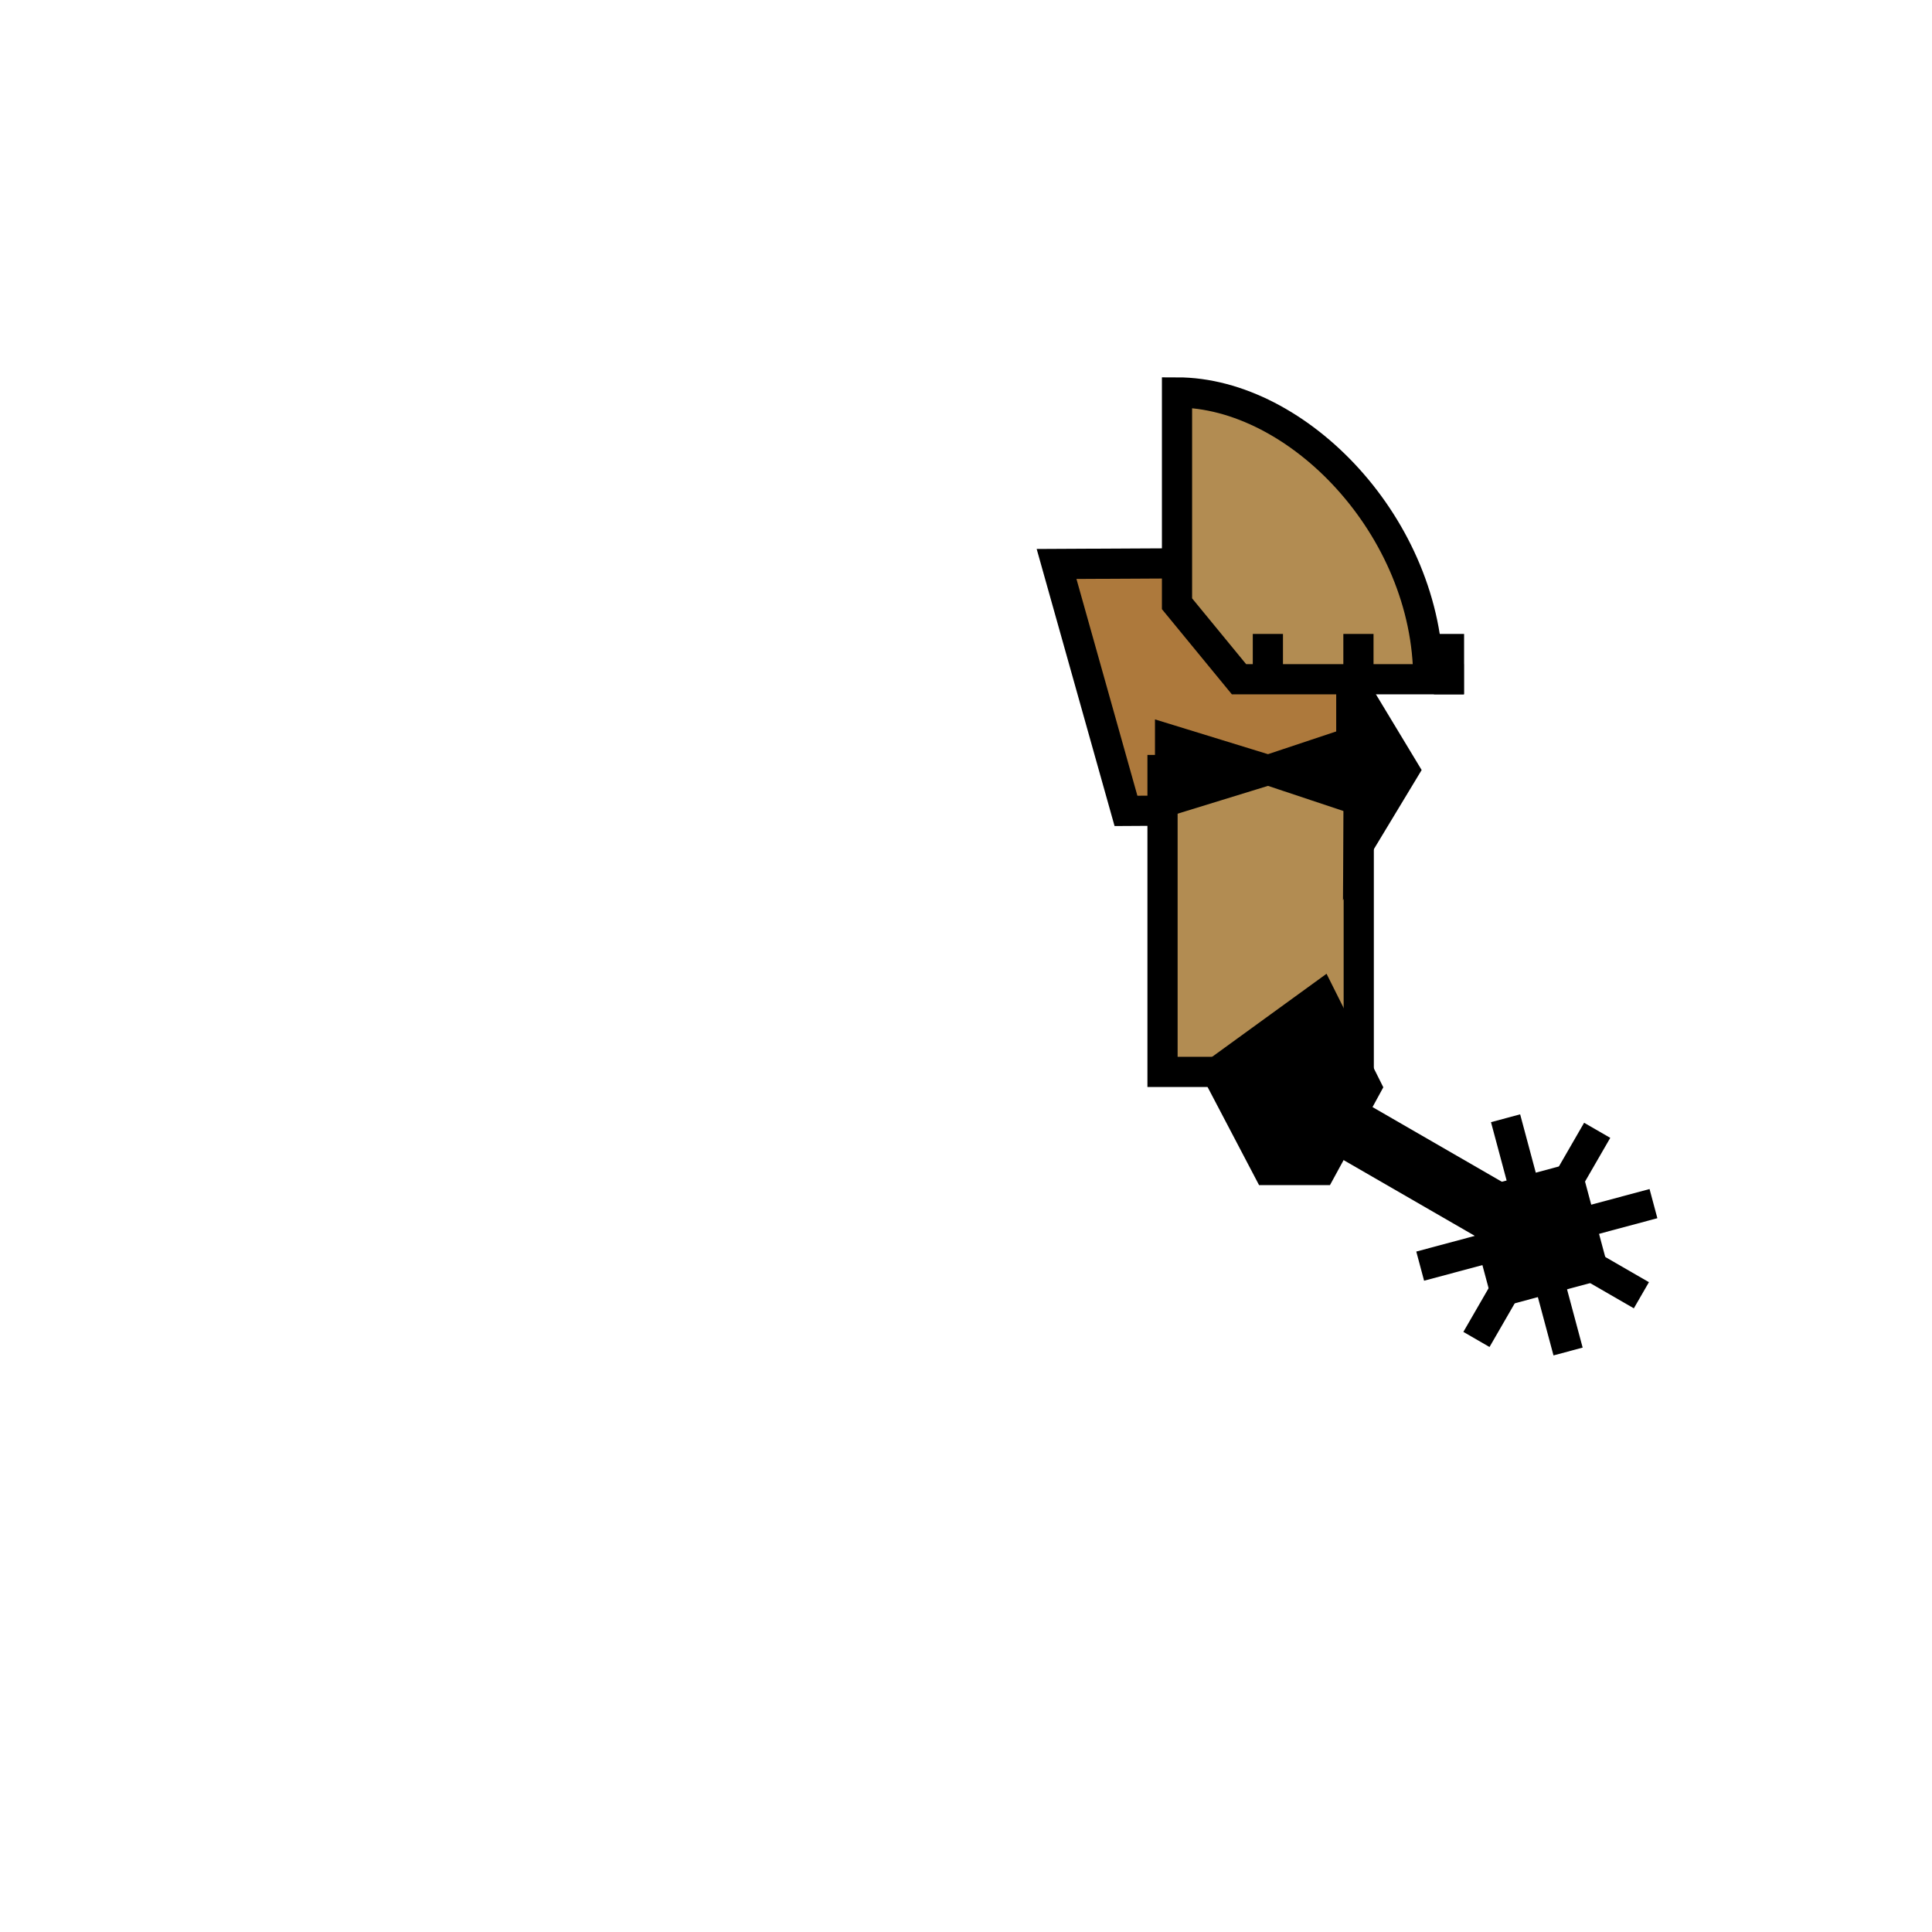
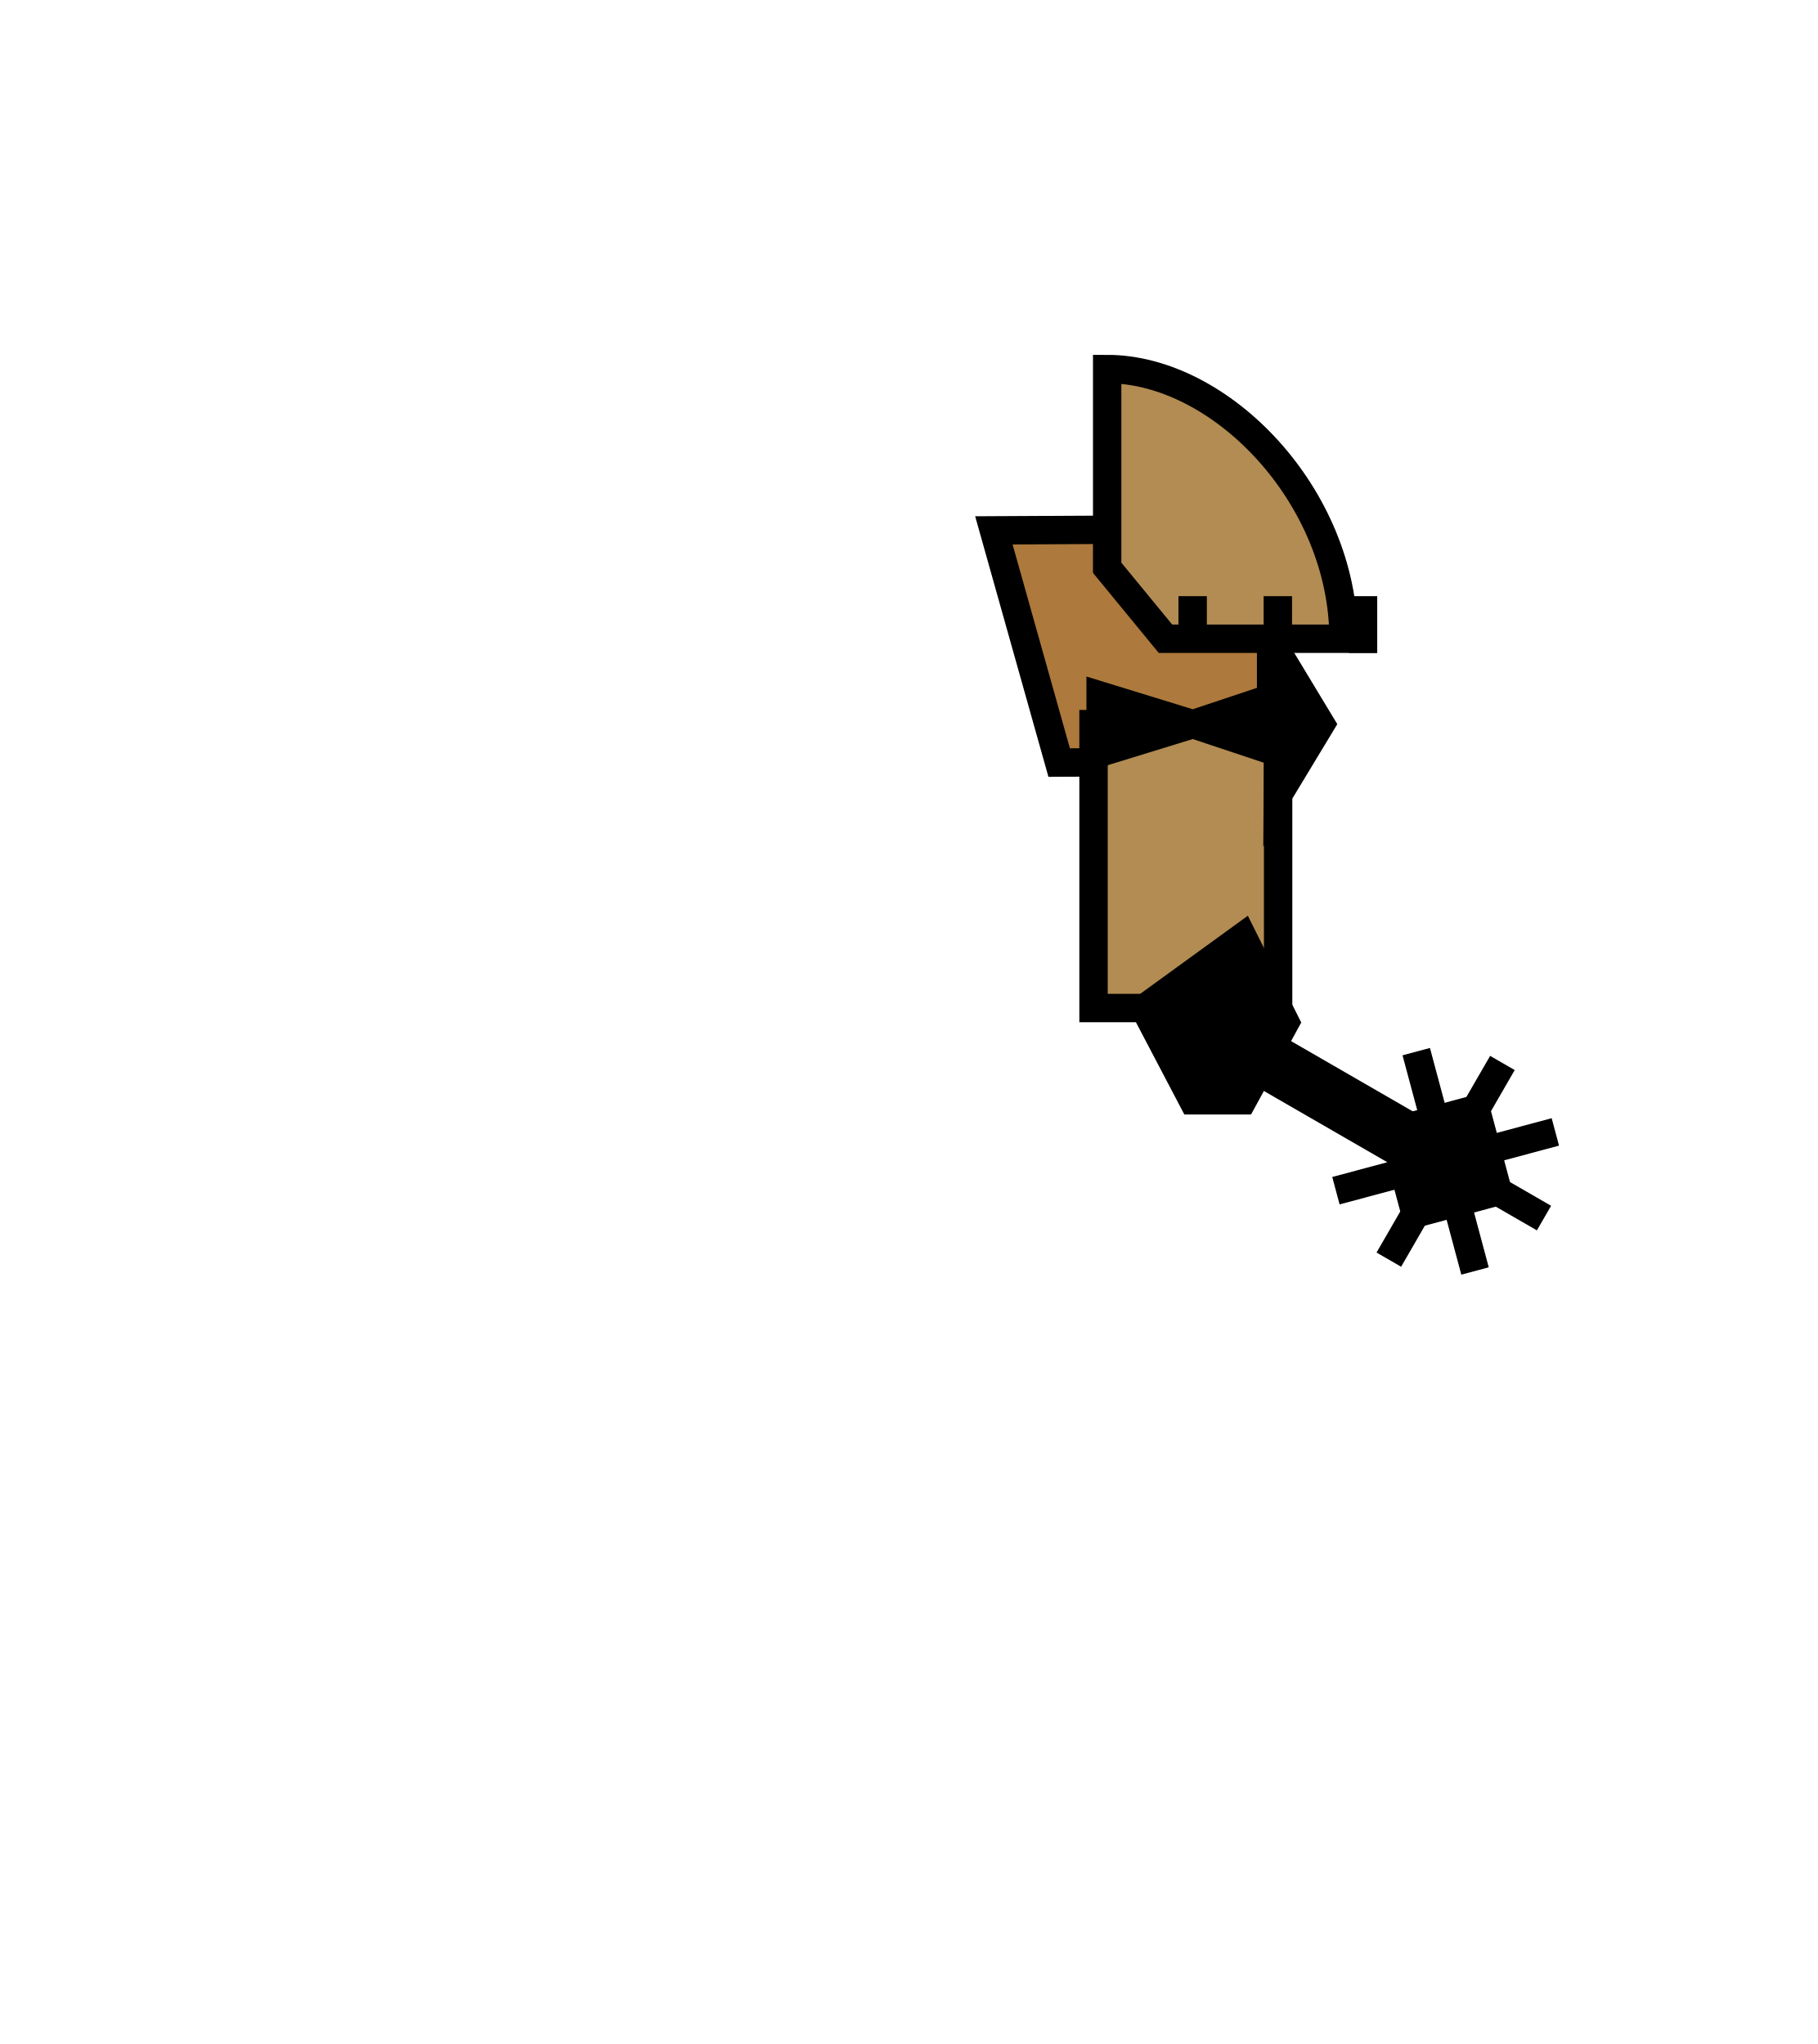
- <svg xmlns="http://www.w3.org/2000/svg" width="128" height="128" viewBox="0 0 128 128" fill="none">
+ <svg xmlns="http://www.w3.org/2000/svg" width="128" height="144" viewBox="0 0 128 144" fill="none">
  <path d="M101.582 80.65L81.664 69.15L80.664 70.882L100.582 82.382L101.582 80.65Z" fill="#B28C52" stroke="black" stroke-width="2" />
  <path d="M70 37.364L89.527 37.262L89.527 53.635L74.599 53.723L70 37.364Z" fill="#AD793C" stroke="black" stroke-width="2" />
  <path d="M77.02 51.016L90.02 51.016L90.02 71.016L77.02 71.016L77.02 51.016Z" fill="#B28C52" stroke="black" stroke-width="2" />
  <path d="M77.52 53.016L77.52 49.016L84.02 51.016L90.02 49.016L90 46.016L93.02 51.016L90 56.016L90.02 53.016L84.02 51.016L77.52 53.016Z" fill="black" />
  <path d="M84.02 51.016L90.02 53.016L90 56.016L93.02 51.016L90 46.016L90.02 49.016L84.02 51.016ZM84.02 51.016L77.52 53.016L77.52 49.016L84.02 51.016Z" stroke="black" stroke-width="2" />
  <path d="M90.52 72.016L87.52 77.516L84.02 77.516L80.616 71.028L87.52 66.016L90.52 72.016Z" fill="black" stroke="black" stroke-width="2" />
  <path d="M97.818 88.742L105.818 74.886" stroke="black" stroke-width="2" />
  <path d="M109.546 79.743L94.091 83.885" stroke="black" stroke-width="2" />
  <path d="M103.889 89.541L99.748 74.087" stroke="black" stroke-width="2" />
  <path d="M94.89 77.814L108.746 85.814" stroke="black" stroke-width="2" />
  <rect x="96.919" y="78.986" width="8" height="8" transform="rotate(-15 96.9191 78.9856)" fill="black" />
  <path d="M77.98 40L82.086 45L94.628 45C94.628 34.962 86 26 77.98 26L77.98 40Z" fill="#B28C52" />
  <path d="M96.98 45L94.628 45M94.628 45L82.086 45L77.98 40L77.98 26C86 26 94.628 34.962 94.628 45Z" stroke="black" stroke-width="2" />
  <path d="M84 42L84 45" stroke="black" stroke-width="2" />
  <path d="M90 42L90 45" stroke="black" stroke-width="2" />
  <path d="M96 42L96 46" stroke="black" stroke-width="2" />
</svg>
